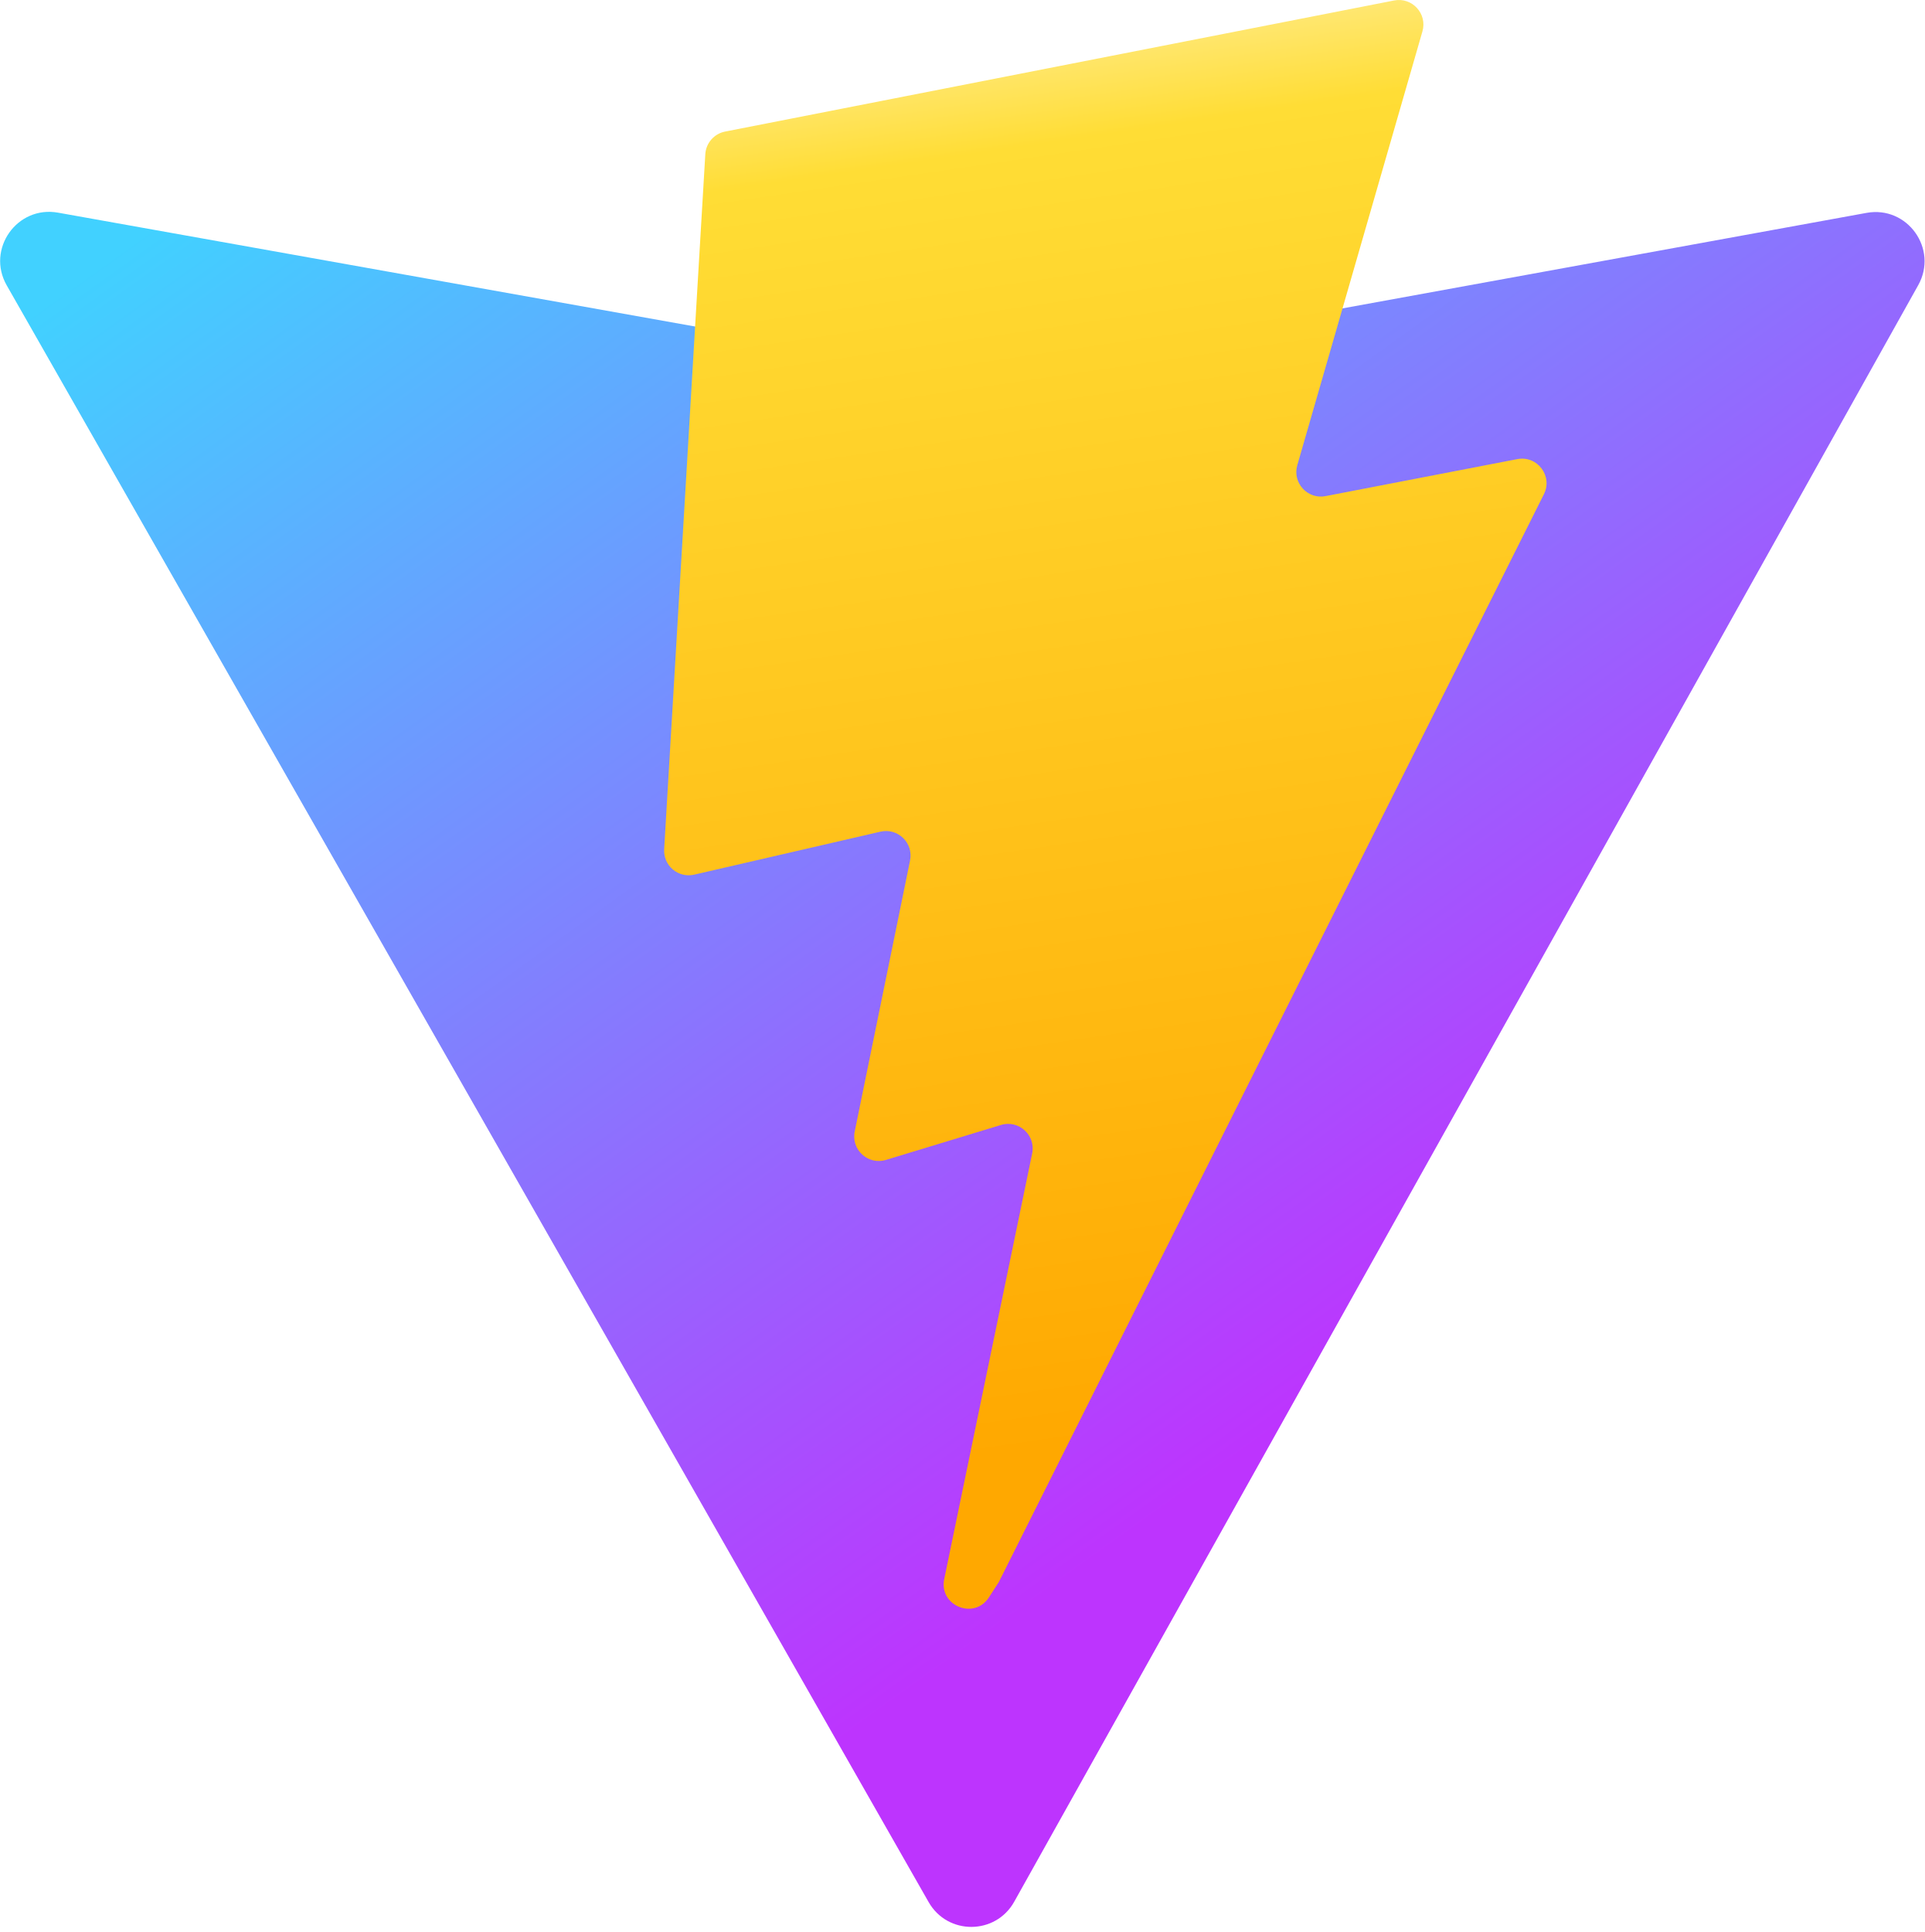
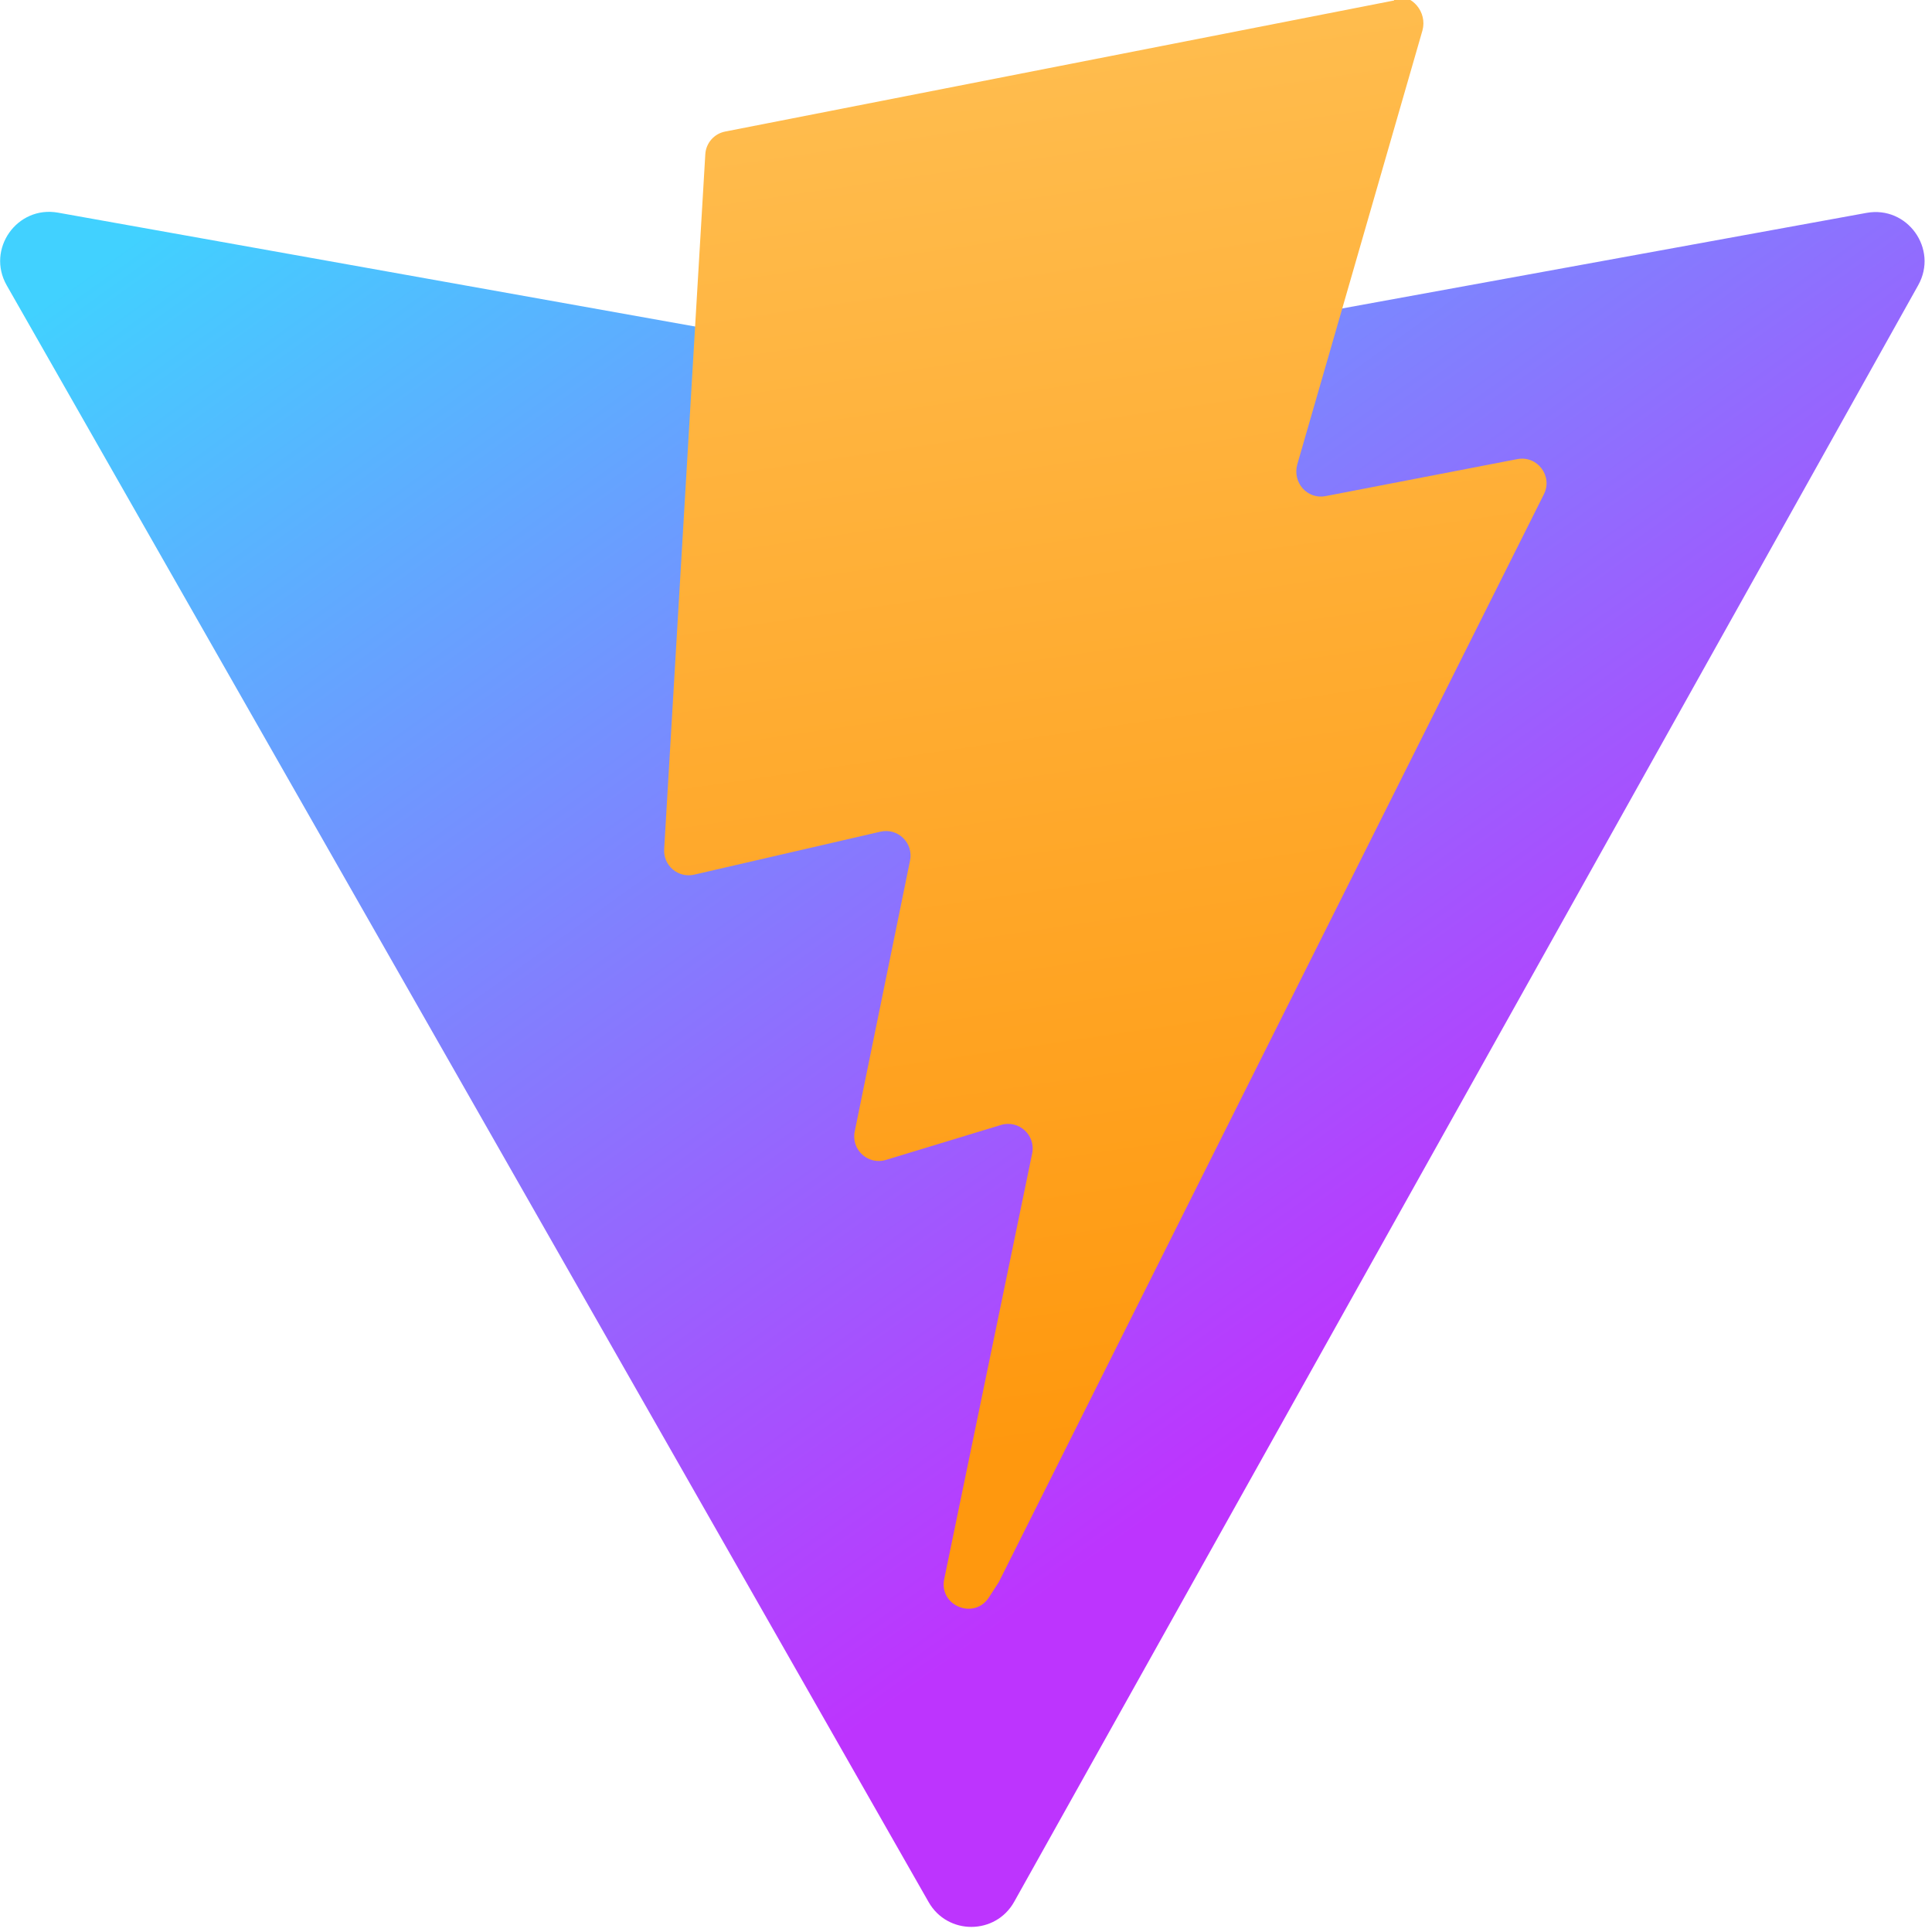
<svg xmlns="http://www.w3.org/2000/svg" aria-hidden="true" role="img" class="iconify iconify--logos" width="31.88" height="32" preserveAspectRatio="xMidYMid meet" viewBox="0 0 256 257">
  <defs>
    <linearGradient id="IconifyId1813088fe1fbc01fb466" x1="-.828%" x2="57.636%" y1="7.652%" y2="78.411%">
      <stop offset="0%" stop-color="#41D1FF" />
      <stop offset="100%" stop-color="#BD34FE" />
    </linearGradient>
    <linearGradient id="IconifyId1813088fe1fbc01fb467" x1="43.376%" x2="50.316%" y1="2.242%" y2="89.03%">
-       <stop offset="0%" stop-color="#FFEA83" />
-       <stop offset="8.333%" stop-color="#FFDD35" />
-       <stop offset="100%" stop-color="#FFA800" />
+       <stop offset="0%" stop-color="#FFBD4F" />
+       <stop offset="100%" stop-color="#FF980E" />
    </linearGradient>
  </defs>
  <path fill="url(#IconifyId1813088fe1fbc01fb466)" d="M255.153 37.938L134.897 252.976c-2.483 4.44-8.862 4.466-11.382.048L.875 37.958c-2.746-4.814 1.371-10.646 6.827-9.67l120.385 21.517a6.537 6.537 0 0 0 2.322-.004l117.867-21.483c5.438-.991 9.574 4.796 6.877 9.62Z" />
-   <path fill="url(#IconifyId1813088fe1fbc01fb467)" d="M185.432.063L96.44 17.501a3.268 3.268 0 0 0-2.634 3.014l-5.474 92.456a3.268 3.268 0 0 0 3.997 3.378l24.777-5.718c2.318-.535 4.413 1.507 3.936 3.838l-7.361 36.047c-.495 2.426 1.782 4.5 4.151 3.78l15.304-4.649c2.372-.72 4.652 1.36 4.15 3.788l-11.698 56.621c-.732 3.542 3.979 5.473 5.943 2.437l1.313-2.028l72.516-144.72c1.215-2.423-.88-5.186-3.54-4.672l-25.505 4.922c-2.396.462-4.435-1.77-3.759-4.114l16.646-57.705c.677-2.35-1.37-4.583-3.769-4.113Z" />
+   <path fill="url(#IconifyId1813088fe1fbc01fb467)" d="M185.432.063L96.44 17.501a3.268 3.268 0 0 0-2.634 3.014l-5.474 92.456a3.268 3.268 0 0 0 3.997 3.378l24.777-5.718c2.318-.535 4.413 1.507 3.936 3.838l-7.361 36.047c-.495 2.426 1.782 4.5 4.151 3.78l15.304-4.649c2.372-.72 4.652 1.36 4.15 3.788l-11.698 56.621c-.732 3.542 3.979 5.473 5.943 2.437l1.313-2.028l72.516-144.72c1.215-2.423-.88-5.186-3.54-4.672l-25.505 4.922c-2.396.462-4.435-1.77-3.759-4.228l16.646-57.705c.677-2.45-1.37-4.868-3.769-4.524Z" />
</svg>
